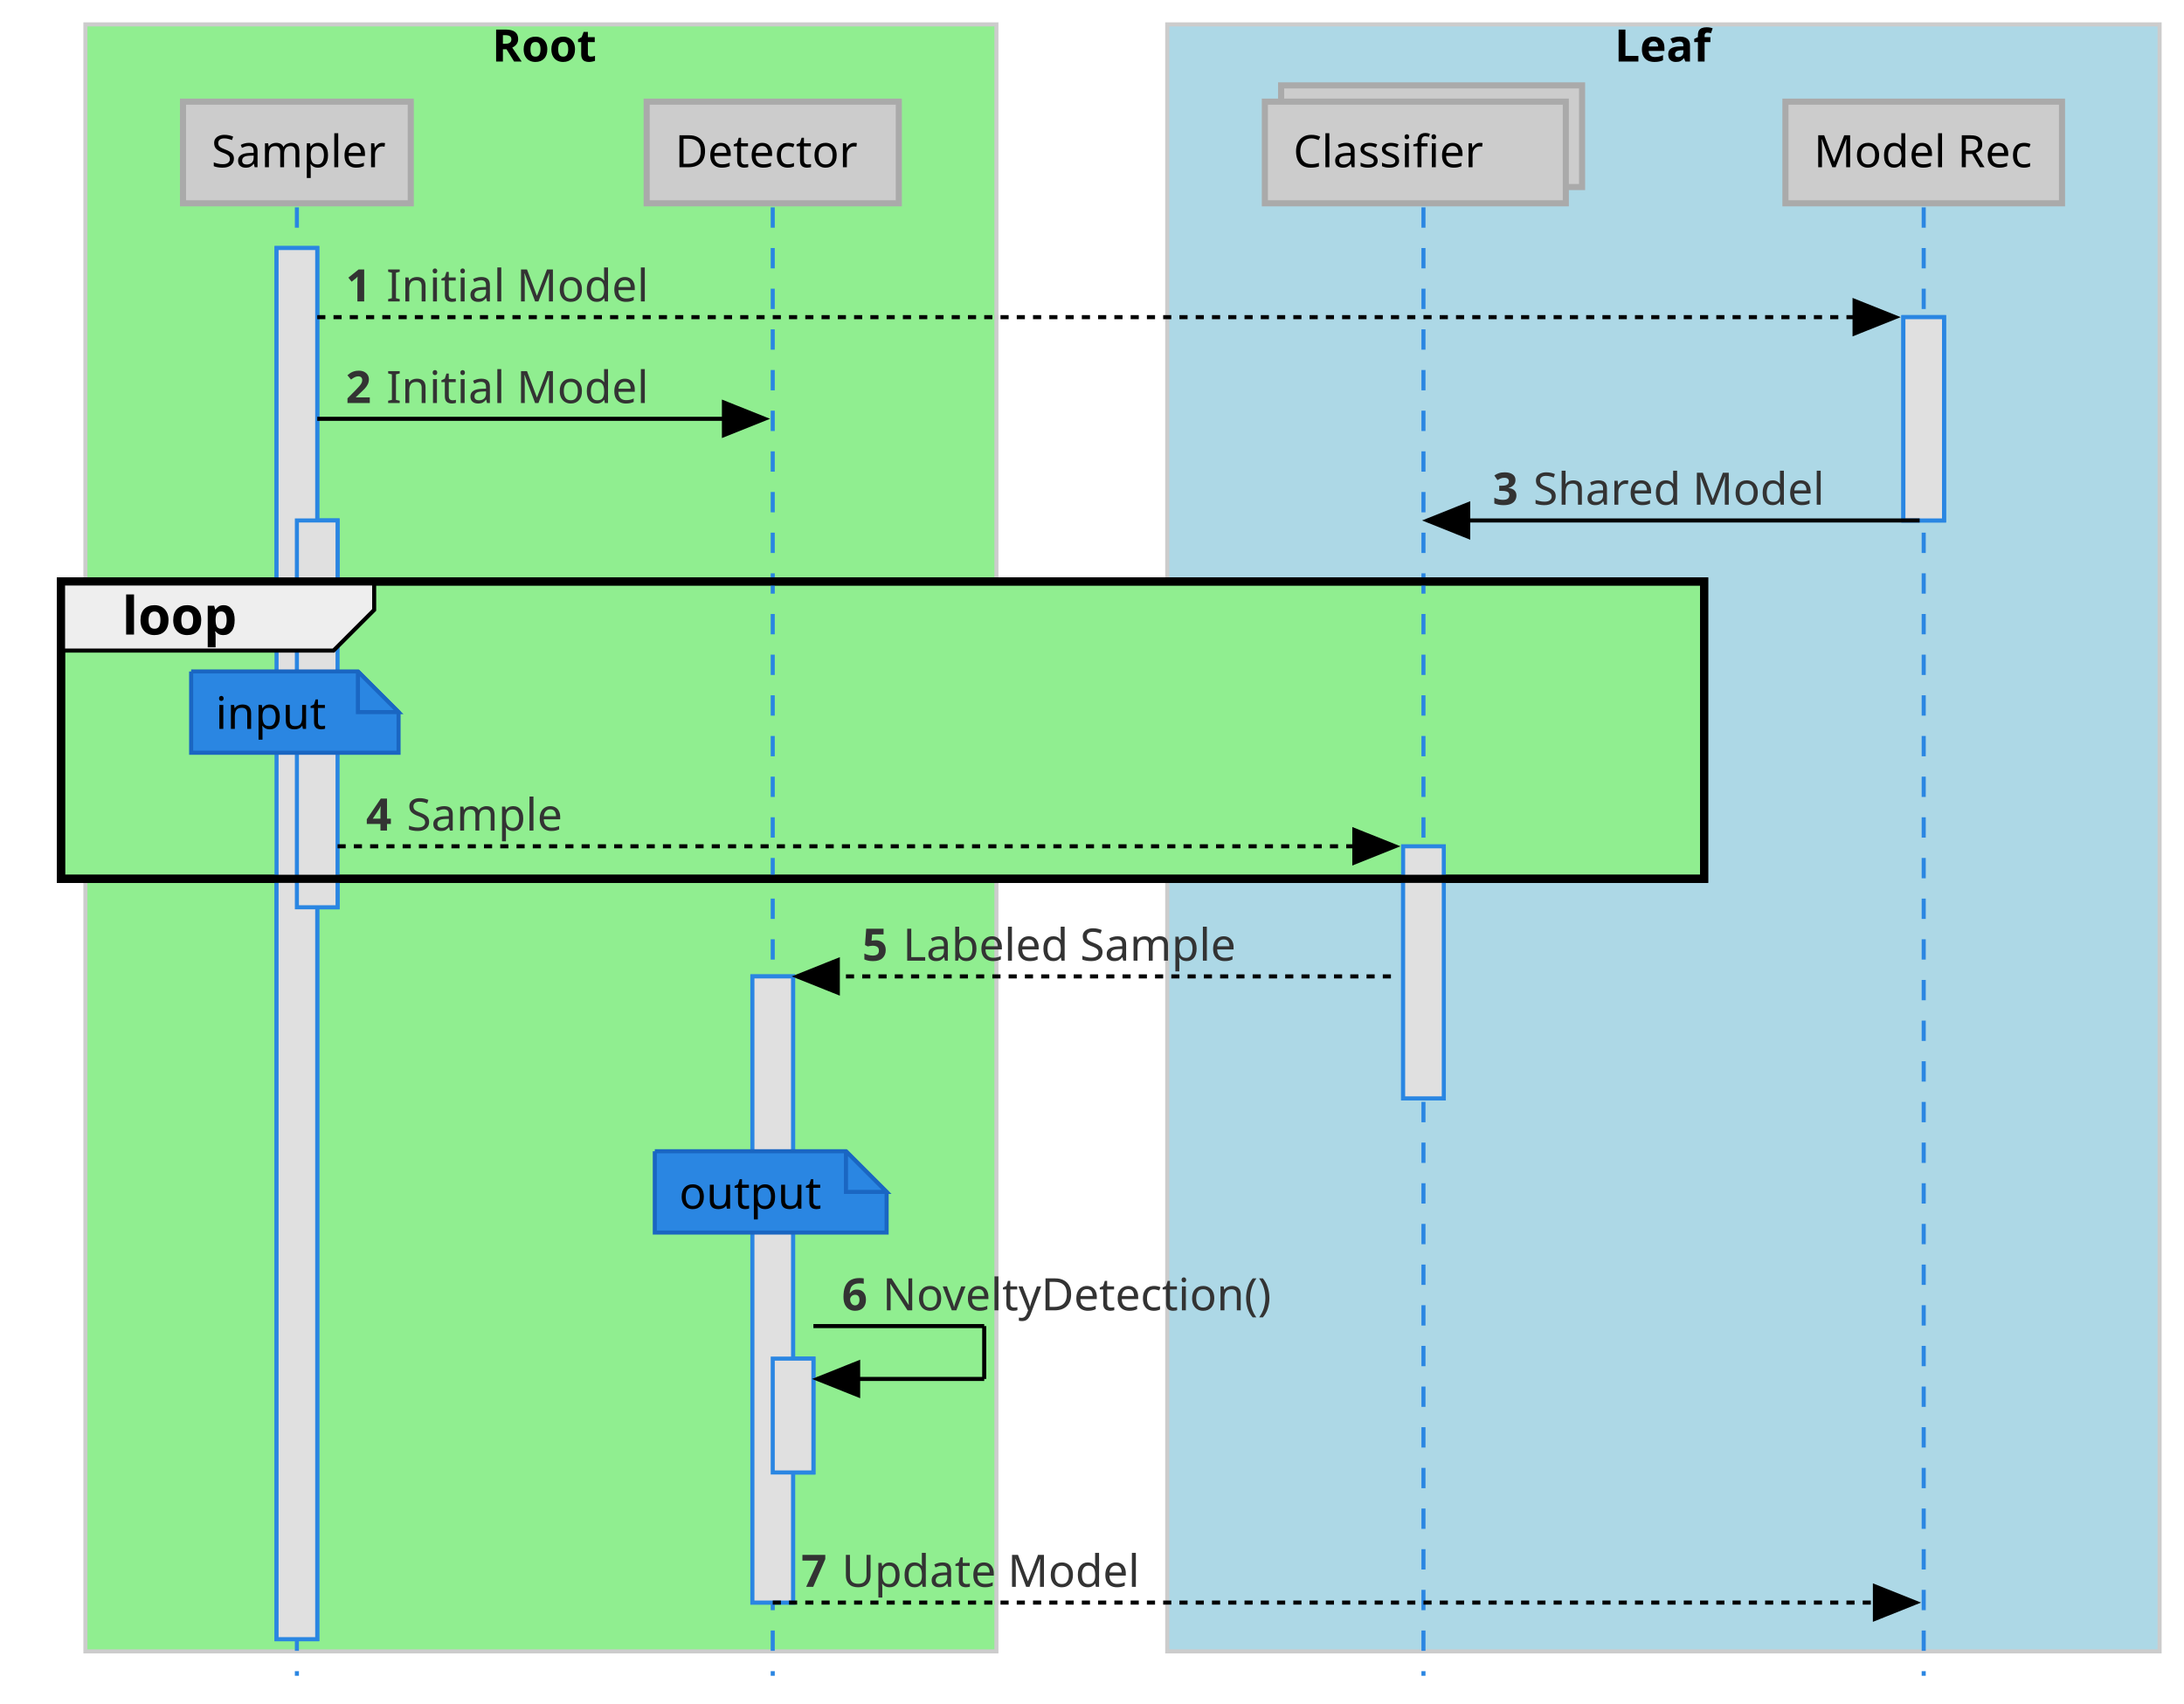
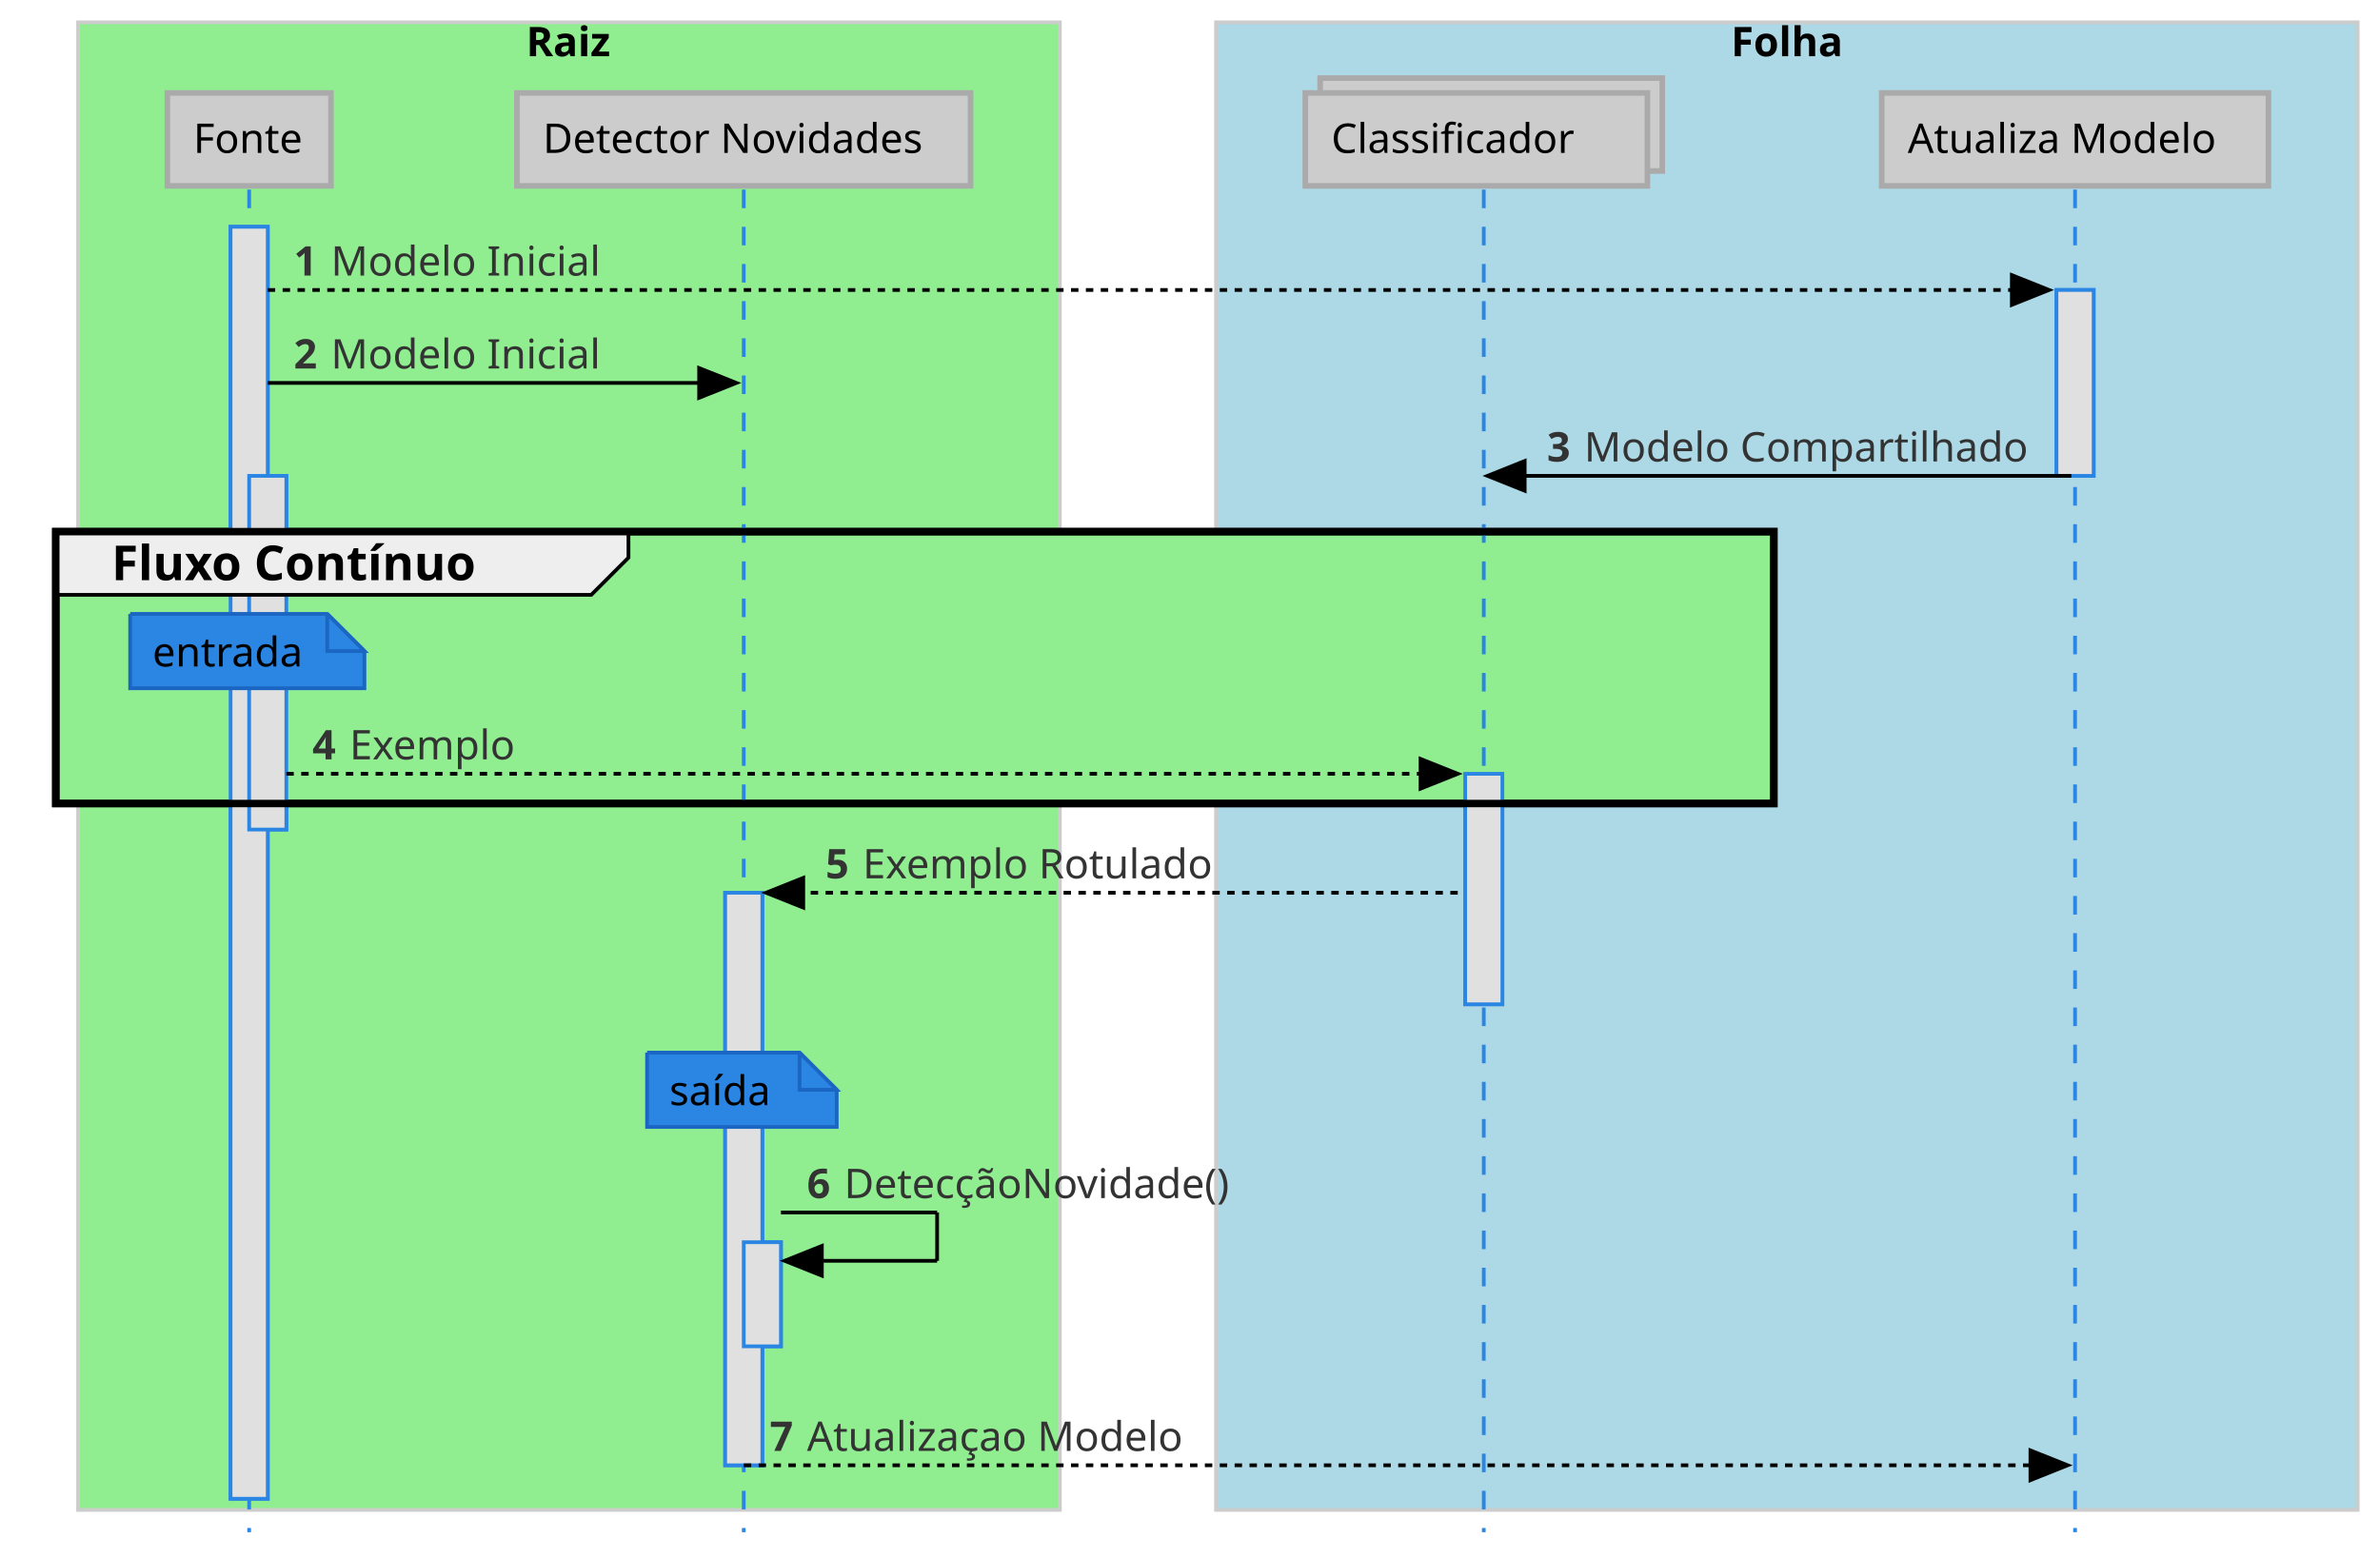
- <svg xmlns="http://www.w3.org/2000/svg" contentScriptType="application/ecmascript" contentStyleType="text/css" height="419px" preserveAspectRatio="none" style="width:537px;height:419px;" version="1.1" viewBox="0 0 537 419" width="537px" zoomAndPan="magnify">
+ <svg xmlns="http://www.w3.org/2000/svg" contentScriptType="application/ecmascript" contentStyleType="text/css" height="419px" preserveAspectRatio="none" style="width:640px;height:419px;background:#FFFFFF;" version="1.1" viewBox="0 0 640 419" width="640px" zoomAndPan="magnify">
  <defs />
  <g>
-     <rect fill="#90EE90" height="400.132" style="stroke:#CCCCCC;stroke-width:1.0;" width="224" x="21" y="6" />
-     <text fill="#000000" font-family="Ubuntu Mono" font-size="11" font-weight="bold" lengthAdjust="spacing" textLength="24" x="121" y="15.13">Root</text>
-     <rect fill="#ADD8E6" height="400.132" style="stroke:#CCCCCC;stroke-width:1.0;" width="244" x="287" y="6" />
-     <text fill="#000000" font-family="Ubuntu Mono" font-size="11" font-weight="bold" lengthAdjust="spacing" textLength="24" x="397" y="15.13">Leaf</text>
-     <rect fill="#E0E0E0" height="342.132" style="stroke:#2A86E2;stroke-width:1.0;" width="10" x="68" y="61" />
-     <rect fill="#E0E0E0" height="95.133" style="stroke:#2A86E2;stroke-width:1.0;" width="10" x="73" y="128" />
-     <rect fill="#E0E0E0" height="154" style="stroke:#2A86E2;stroke-width:1.0;" width="10" x="185" y="240.132" />
-     <rect fill="#E0E0E0" height="28" style="stroke:#2A86E2;stroke-width:1.0;" width="10" x="190" y="334.132" />
-     <rect fill="#E0E0E0" height="62" style="stroke:#2A86E2;stroke-width:1.0;" width="10" x="345" y="208.132" />
-     <rect fill="#E0E0E0" height="50" style="stroke:#2A86E2;stroke-width:1.0;" width="10" x="468" y="78" />
-     <rect fill="#90EE90" height="73.133" style="stroke:#000000;stroke-width:2.0;" width="404" x="15" y="143" />
-     <line style="stroke:#2A86E2;stroke-width:1.0;stroke-dasharray:5.0,5.0;" x1="73" x2="73" y1="51" y2="412.132" />
-     <line style="stroke:#2A86E2;stroke-width:1.0;stroke-dasharray:5.0,5.0;" x1="190" x2="190" y1="51" y2="412.132" />
-     <line style="stroke:#2A86E2;stroke-width:1.0;stroke-dasharray:5.0,5.0;" x1="350" x2="350" y1="51" y2="412.132" />
-     <line style="stroke:#2A86E2;stroke-width:1.0;stroke-dasharray:5.0,5.0;" x1="473" x2="473" y1="51" y2="412.132" />
-     <rect fill="#CCCCCC" height="25" style="stroke:#AAAAAA;stroke-width:1.5;" width="56" x="45" y="25" />
-     <text fill="#000000" font-family="Ubuntu Mono" font-size="11" lengthAdjust="spacing" textLength="42" x="52" y="41.13">Sampler</text>
-     <rect fill="#CCCCCC" height="25" style="stroke:#AAAAAA;stroke-width:1.5;" width="62" x="159" y="25" />
-     <text fill="#000000" font-family="Ubuntu Mono" font-size="11" lengthAdjust="spacing" textLength="48" x="166" y="41.13">Detector</text>
-     <rect fill="#CCCCCC" height="25" style="stroke:#AAAAAA;stroke-width:1.5;" width="74" x="315" y="21" />
-     <rect fill="#CCCCCC" height="25" style="stroke:#AAAAAA;stroke-width:1.5;" width="74" x="311" y="25" />
-     <text fill="#000000" font-family="Ubuntu Mono" font-size="11" lengthAdjust="spacing" textLength="60" x="318" y="41.13">Classifier</text>
-     <rect fill="#CCCCCC" height="25" style="stroke:#AAAAAA;stroke-width:1.5;" width="68" x="439" y="25" />
-     <text fill="#000000" font-family="Ubuntu Mono" font-size="11" lengthAdjust="spacing" textLength="54" x="446" y="41.13">Model Rec</text>
-     <rect fill="#E0E0E0" height="342.132" style="stroke:#2A86E2;stroke-width:1.0;" width="10" x="68" y="61" />
-     <rect fill="#E0E0E0" height="95.133" style="stroke:#2A86E2;stroke-width:1.0;" width="10" x="73" y="128" />
-     <rect fill="#E0E0E0" height="154" style="stroke:#2A86E2;stroke-width:1.0;" width="10" x="185" y="240.132" />
-     <rect fill="#E0E0E0" height="28" style="stroke:#2A86E2;stroke-width:1.0;" width="10" x="190" y="334.132" />
-     <rect fill="#E0E0E0" height="62" style="stroke:#2A86E2;stroke-width:1.0;" width="10" x="345" y="208.132" />
-     <rect fill="#E0E0E0" height="50" style="stroke:#2A86E2;stroke-width:1.0;" width="10" x="468" y="78" />
-     <polygon fill="#000000" points="456,74,466,78,456,82" style="stroke:#000000;stroke-width:1.0;" />
-     <line style="stroke:#000000;stroke-width:1.0;stroke-dasharray:2.0,2.0;" x1="78" x2="462" y1="78" y2="78" />
-     <text fill="#333333" font-family="Ubuntu Mono" font-size="11" font-weight="bold" lengthAdjust="spacing" textLength="6" x="85" y="74.13">1</text>
-     <text fill="#333333" font-family="Ubuntu Mono" font-size="11" lengthAdjust="spacing" textLength="78" x="95" y="74.13">Initial Model</text>
-     <polygon fill="#000000" points="178,99,188,103,178,107" style="stroke:#000000;stroke-width:1.0;" />
-     <line style="stroke:#000000;stroke-width:1.0;" x1="78" x2="184" y1="103" y2="103" />
-     <text fill="#333333" font-family="Ubuntu Mono" font-size="11" font-weight="bold" lengthAdjust="spacing" textLength="6" x="85" y="99.13">2</text>
-     <text fill="#333333" font-family="Ubuntu Mono" font-size="11" lengthAdjust="spacing" textLength="78" x="95" y="99.13">Initial Model</text>
-     <polygon fill="#000000" points="361,124,351,128,361,132" style="stroke:#000000;stroke-width:1.0;" />
-     <line style="stroke:#000000;stroke-width:1.0;" x1="355" x2="472" y1="128" y2="128" />
-     <text fill="#333333" font-family="Ubuntu Mono" font-size="11" font-weight="bold" lengthAdjust="spacing" textLength="6" x="367" y="124.13">3</text>
-     <text fill="#333333" font-family="Ubuntu Mono" font-size="11" lengthAdjust="spacing" textLength="72" x="377" y="124.13">Shared Model</text>
-     <path d="M15,143 L92,143 L92,150 L82,160 L15,160 L15,143 " fill="#EEEEEE" style="stroke:#000000;stroke-width:1.0;" />
-     <rect fill="none" height="73.133" style="stroke:#000000;stroke-width:2.0;" width="404" x="15" y="143" />
-     <text fill="#000000" font-family="sans-serif" font-size="13" font-weight="bold" lengthAdjust="spacing" textLength="32" x="30" y="156.066">loop</text>
-     <path d="M47,165.132 L47,185.132 L98,185.132 L98,175.132 L88,165.132 L47,165.132 " fill="#2A86E2" style="stroke:#1A66C2;stroke-width:1.0;" />
+     <rect fill="#90EE90" height="400.132" style="stroke:#CCCCCC;stroke-width:1.0;" width="264" x="21" y="6" />
+     <text fill="#000000" font-family="Ubuntu Mono" font-size="11" font-weight="bold" lengthAdjust="spacing" textLength="23" x="141.5" y="15.13">Raiz</text>
+     <rect fill="#ADD8E6" height="400.132" style="stroke:#CCCCCC;stroke-width:1.0;" width="307" x="327" y="6" />
+     <text fill="#000000" font-family="Ubuntu Mono" font-size="11" font-weight="bold" lengthAdjust="spacing" textLength="30" x="465.5" y="15.13">Folha</text>
+     <rect fill="#E0E0E0" height="342.132" style="stroke:#2A86E2;stroke-width:1.0;" width="10" x="62" y="61" />
+     <rect fill="#E0E0E0" height="95.133" style="stroke:#2A86E2;stroke-width:1.0;" width="10" x="67" y="128" />
+     <rect fill="#E0E0E0" height="154" style="stroke:#2A86E2;stroke-width:1.0;" width="10" x="195" y="240.132" />
+     <rect fill="#E0E0E0" height="28" style="stroke:#2A86E2;stroke-width:1.0;" width="10" x="200" y="334.132" />
+     <rect fill="#E0E0E0" height="62" style="stroke:#2A86E2;stroke-width:1.0;" width="10" x="394" y="208.132" />
+     <rect fill="#E0E0E0" height="50" style="stroke:#2A86E2;stroke-width:1.0;" width="10" x="553" y="78" />
+     <rect fill="#90EE90" height="73.133" style="stroke:#000000;stroke-width:2.0;" width="462" x="15" y="143" />
+     <line style="stroke:#2A86E2;stroke-width:1.0;stroke-dasharray:5.0,5.0;" x1="67" x2="67" y1="51" y2="412.132" />
+     <line style="stroke:#2A86E2;stroke-width:1.0;stroke-dasharray:5.0,5.0;" x1="200" x2="200" y1="51" y2="412.132" />
+     <line style="stroke:#2A86E2;stroke-width:1.0;stroke-dasharray:5.0,5.0;" x1="399" x2="399" y1="51" y2="412.132" />
+     <line style="stroke:#2A86E2;stroke-width:1.0;stroke-dasharray:5.0,5.0;" x1="558" x2="558" y1="51" y2="412.132" />
+     <rect fill="#CCCCCC" height="25" style="stroke:#AAAAAA;stroke-width:1.5;" width="44" x="45" y="25" />
+     <text fill="#000000" font-family="Ubuntu Mono" font-size="11" lengthAdjust="spacing" textLength="30" x="52" y="41.13">Fonte</text>
+     <rect fill="#CCCCCC" height="25" style="stroke:#AAAAAA;stroke-width:1.5;" width="122" x="139" y="25" />
+     <text fill="#000000" font-family="Ubuntu Mono" font-size="11" lengthAdjust="spacing" textLength="108" x="146" y="41.13">Detector Novidades</text>
+     <rect fill="#CCCCCC" height="25" style="stroke:#AAAAAA;stroke-width:1.5;" width="92" x="355" y="21" />
+     <rect fill="#CCCCCC" height="25" style="stroke:#AAAAAA;stroke-width:1.5;" width="92" x="351" y="25" />
+     <text fill="#000000" font-family="Ubuntu Mono" font-size="11" lengthAdjust="spacing" textLength="78" x="358" y="41.13">Classificador</text>
+     <rect fill="#CCCCCC" height="25" style="stroke:#AAAAAA;stroke-width:1.5;" width="104" x="506" y="25" />
+     <text fill="#000000" font-family="Ubuntu Mono" font-size="11" lengthAdjust="spacing" textLength="90" x="513" y="41.13">Atualiza Modelo</text>
+     <rect fill="#E0E0E0" height="342.132" style="stroke:#2A86E2;stroke-width:1.0;" width="10" x="62" y="61" />
+     <rect fill="#E0E0E0" height="95.133" style="stroke:#2A86E2;stroke-width:1.0;" width="10" x="67" y="128" />
+     <rect fill="#E0E0E0" height="154" style="stroke:#2A86E2;stroke-width:1.0;" width="10" x="195" y="240.132" />
+     <rect fill="#E0E0E0" height="28" style="stroke:#2A86E2;stroke-width:1.0;" width="10" x="200" y="334.132" />
+     <rect fill="#E0E0E0" height="62" style="stroke:#2A86E2;stroke-width:1.0;" width="10" x="394" y="208.132" />
+     <rect fill="#E0E0E0" height="50" style="stroke:#2A86E2;stroke-width:1.0;" width="10" x="553" y="78" />
+     <polygon fill="#000000" points="541,74,551,78,541,82" style="stroke:#000000;stroke-width:1.0;" />
+     <line style="stroke:#000000;stroke-width:1.0;stroke-dasharray:2.0,2.0;" x1="72" x2="547" y1="78" y2="78" />
+     <text fill="#333333" font-family="Ubuntu Mono" font-size="11" font-weight="bold" lengthAdjust="spacing" textLength="6" x="79" y="74.13">1</text>
+     <text fill="#333333" font-family="Ubuntu Mono" font-size="11" lengthAdjust="spacing" textLength="84" x="89" y="74.13">Modelo Inicial</text>
+     <polygon fill="#000000" points="188,99,198,103,188,107" style="stroke:#000000;stroke-width:1.0;" />
+     <line style="stroke:#000000;stroke-width:1.0;" x1="72" x2="194" y1="103" y2="103" />
+     <text fill="#333333" font-family="Ubuntu Mono" font-size="11" font-weight="bold" lengthAdjust="spacing" textLength="6" x="79" y="99.13">2</text>
+     <text fill="#333333" font-family="Ubuntu Mono" font-size="11" lengthAdjust="spacing" textLength="84" x="89" y="99.13">Modelo Inicial</text>
+     <polygon fill="#000000" points="410,124,400,128,410,132" style="stroke:#000000;stroke-width:1.0;" />
+     <line style="stroke:#000000;stroke-width:1.0;" x1="404" x2="557" y1="128" y2="128" />
+     <text fill="#333333" font-family="Ubuntu Mono" font-size="11" font-weight="bold" lengthAdjust="spacing" textLength="6" x="416" y="124.13">3</text>
+     <text fill="#333333" font-family="Ubuntu Mono" font-size="11" lengthAdjust="spacing" textLength="120" x="426" y="124.13">Modelo Compartilhado</text>
+     <path d="M15,143 L169,143 L169,150 L159,160 L15,160 L15,143 " fill="#EEEEEE" style="stroke:#000000;stroke-width:1.0;" />
+     <rect fill="none" height="73.133" style="stroke:#000000;stroke-width:2.0;" width="462" x="15" y="143" />
+     <text fill="#000000" font-family="sans-serif" font-size="13" font-weight="bold" lengthAdjust="spacing" textLength="109" x="30" y="156.066">Fluxo Contínuo</text>
+     <path d="M35,165.132 L35,185.132 L98,185.132 L98,175.132 L88,165.132 L35,165.132 " fill="#2A86E2" style="stroke:#1A66C2;stroke-width:1.0;" />
    <path d="M88,165.132 L88,175.132 L98,175.132 L88,165.132 " fill="#2A86E2" style="stroke:#1A66C2;stroke-width:1.0;" />
-     <text fill="#000000" font-family="Ubuntu Mono" font-size="11" lengthAdjust="spacing" textLength="30" x="53" y="179.262">input</text>
-     <polygon fill="#000000" points="333,204.132,343,208.132,333,212.132" style="stroke:#000000;stroke-width:1.0;" />
-     <line style="stroke:#000000;stroke-width:1.0;stroke-dasharray:2.0,2.0;" x1="83" x2="339" y1="208.132" y2="208.132" />
-     <text fill="#333333" font-family="Ubuntu Mono" font-size="11" font-weight="bold" lengthAdjust="spacing" textLength="6" x="90" y="204.262">4</text>
-     <text fill="#333333" font-family="Ubuntu Mono" font-size="11" lengthAdjust="spacing" textLength="36" x="100" y="204.262">Sample</text>
-     <polygon fill="#000000" points="206,236.132,196,240.132,206,244.132" style="stroke:#000000;stroke-width:1.0;" />
-     <line style="stroke:#000000;stroke-width:1.0;stroke-dasharray:2.0,2.0;" x1="200" x2="344" y1="240.132" y2="240.132" />
-     <text fill="#333333" font-family="Ubuntu Mono" font-size="11" font-weight="bold" lengthAdjust="spacing" textLength="6" x="212" y="236.262">5</text>
-     <text fill="#333333" font-family="Ubuntu Mono" font-size="11" lengthAdjust="spacing" textLength="84" x="222" y="236.262">Labeled Sample</text>
-     <path d="M161,283.132 L161,303.132 L218,303.132 L218,293.132 L208,283.132 L161,283.132 " fill="#2A86E2" style="stroke:#1A66C2;stroke-width:1.0;" />
-     <path d="M208,283.132 L208,293.132 L218,293.132 L208,283.132 " fill="#2A86E2" style="stroke:#1A66C2;stroke-width:1.0;" />
-     <text fill="#000000" font-family="Ubuntu Mono" font-size="11" lengthAdjust="spacing" textLength="36" x="167" y="297.262">output</text>
-     <line style="stroke:#000000;stroke-width:1.0;" x1="200" x2="242" y1="326.132" y2="326.132" />
-     <line style="stroke:#000000;stroke-width:1.0;" x1="242" x2="242" y1="326.132" y2="339.132" />
-     <line style="stroke:#000000;stroke-width:1.0;" x1="201" x2="242" y1="339.132" y2="339.132" />
-     <polygon fill="#000000" points="211,335.132,201,339.132,211,343.132" style="stroke:#000000;stroke-width:1.0;" />
-     <text fill="#333333" font-family="Ubuntu Mono" font-size="11" font-weight="bold" lengthAdjust="spacing" textLength="6" x="207" y="322.262">6</text>
-     <text fill="#333333" font-family="Ubuntu Mono" font-size="11" lengthAdjust="spacing" textLength="108" x="217" y="322.262">NoveltyDetection()</text>
-     <polygon fill="#000000" points="461,390.132,471,394.132,461,398.132" style="stroke:#000000;stroke-width:1.0;" />
-     <line style="stroke:#000000;stroke-width:1.0;stroke-dasharray:2.0,2.0;" x1="190" x2="467" y1="394.132" y2="394.132" />
-     <text fill="#333333" font-family="Ubuntu Mono" font-size="11" font-weight="bold" lengthAdjust="spacing" textLength="6" x="197" y="390.262">7</text>
-     <text fill="#333333" font-family="Ubuntu Mono" font-size="11" lengthAdjust="spacing" textLength="72" x="207" y="390.262">Update Model</text>
+     <text fill="#000000" font-family="Ubuntu Mono" font-size="11" lengthAdjust="spacing" textLength="42" x="41" y="179.262">entrada</text>
+     <polygon fill="#000000" points="382,204.132,392,208.132,382,212.132" style="stroke:#000000;stroke-width:1.0;" />
+     <line style="stroke:#000000;stroke-width:1.0;stroke-dasharray:2.0,2.0;" x1="77" x2="388" y1="208.132" y2="208.132" />
+     <text fill="#333333" font-family="Ubuntu Mono" font-size="11" font-weight="bold" lengthAdjust="spacing" textLength="6" x="84" y="204.262">4</text>
+     <text fill="#333333" font-family="Ubuntu Mono" font-size="11" lengthAdjust="spacing" textLength="42" x="94" y="204.262">Exemplo</text>
+     <polygon fill="#000000" points="216,236.132,206,240.132,216,244.132" style="stroke:#000000;stroke-width:1.0;" />
+     <line style="stroke:#000000;stroke-width:1.0;stroke-dasharray:2.0,2.0;" x1="210" x2="393" y1="240.132" y2="240.132" />
+     <text fill="#333333" font-family="Ubuntu Mono" font-size="11" font-weight="bold" lengthAdjust="spacing" textLength="6" x="222" y="236.262">5</text>
+     <text fill="#333333" font-family="Ubuntu Mono" font-size="11" lengthAdjust="spacing" textLength="96" x="232" y="236.262">Exemplo Rotulado</text>
+     <path d="M174,283.132 L174,303.132 L225,303.132 L225,293.132 L215,283.132 L174,283.132 " fill="#2A86E2" style="stroke:#1A66C2;stroke-width:1.0;" />
+     <path d="M215,283.132 L215,293.132 L225,293.132 L215,283.132 " fill="#2A86E2" style="stroke:#1A66C2;stroke-width:1.0;" />
+     <text fill="#000000" font-family="Ubuntu Mono" font-size="11" lengthAdjust="spacing" textLength="30" x="180" y="297.262">saída</text>
+     <line style="stroke:#000000;stroke-width:1.0;" x1="210" x2="252" y1="326.132" y2="326.132" />
+     <line style="stroke:#000000;stroke-width:1.0;" x1="252" x2="252" y1="326.132" y2="339.132" />
+     <line style="stroke:#000000;stroke-width:1.0;" x1="211" x2="252" y1="339.132" y2="339.132" />
+     <polygon fill="#000000" points="221,335.132,211,339.132,221,343.132" style="stroke:#000000;stroke-width:1.0;" />
+     <text fill="#333333" font-family="Ubuntu Mono" font-size="11" font-weight="bold" lengthAdjust="spacing" textLength="6" x="217" y="322.262">6</text>
+     <text fill="#333333" font-family="Ubuntu Mono" font-size="11" lengthAdjust="spacing" textLength="108" x="227" y="322.262">DetecçãoNovidade()</text>
+     <polygon fill="#000000" points="546,390.132,556,394.132,546,398.132" style="stroke:#000000;stroke-width:1.0;" />
+     <line style="stroke:#000000;stroke-width:1.0;stroke-dasharray:2.0,2.0;" x1="200" x2="552" y1="394.132" y2="394.132" />
+     <text fill="#333333" font-family="Ubuntu Mono" font-size="11" font-weight="bold" lengthAdjust="spacing" textLength="6" x="207" y="390.262">7</text>
+     <text fill="#333333" font-family="Ubuntu Mono" font-size="11" lengthAdjust="spacing" textLength="108" x="217" y="390.262">Atualizaçao Modelo</text>
  </g>
</svg>
